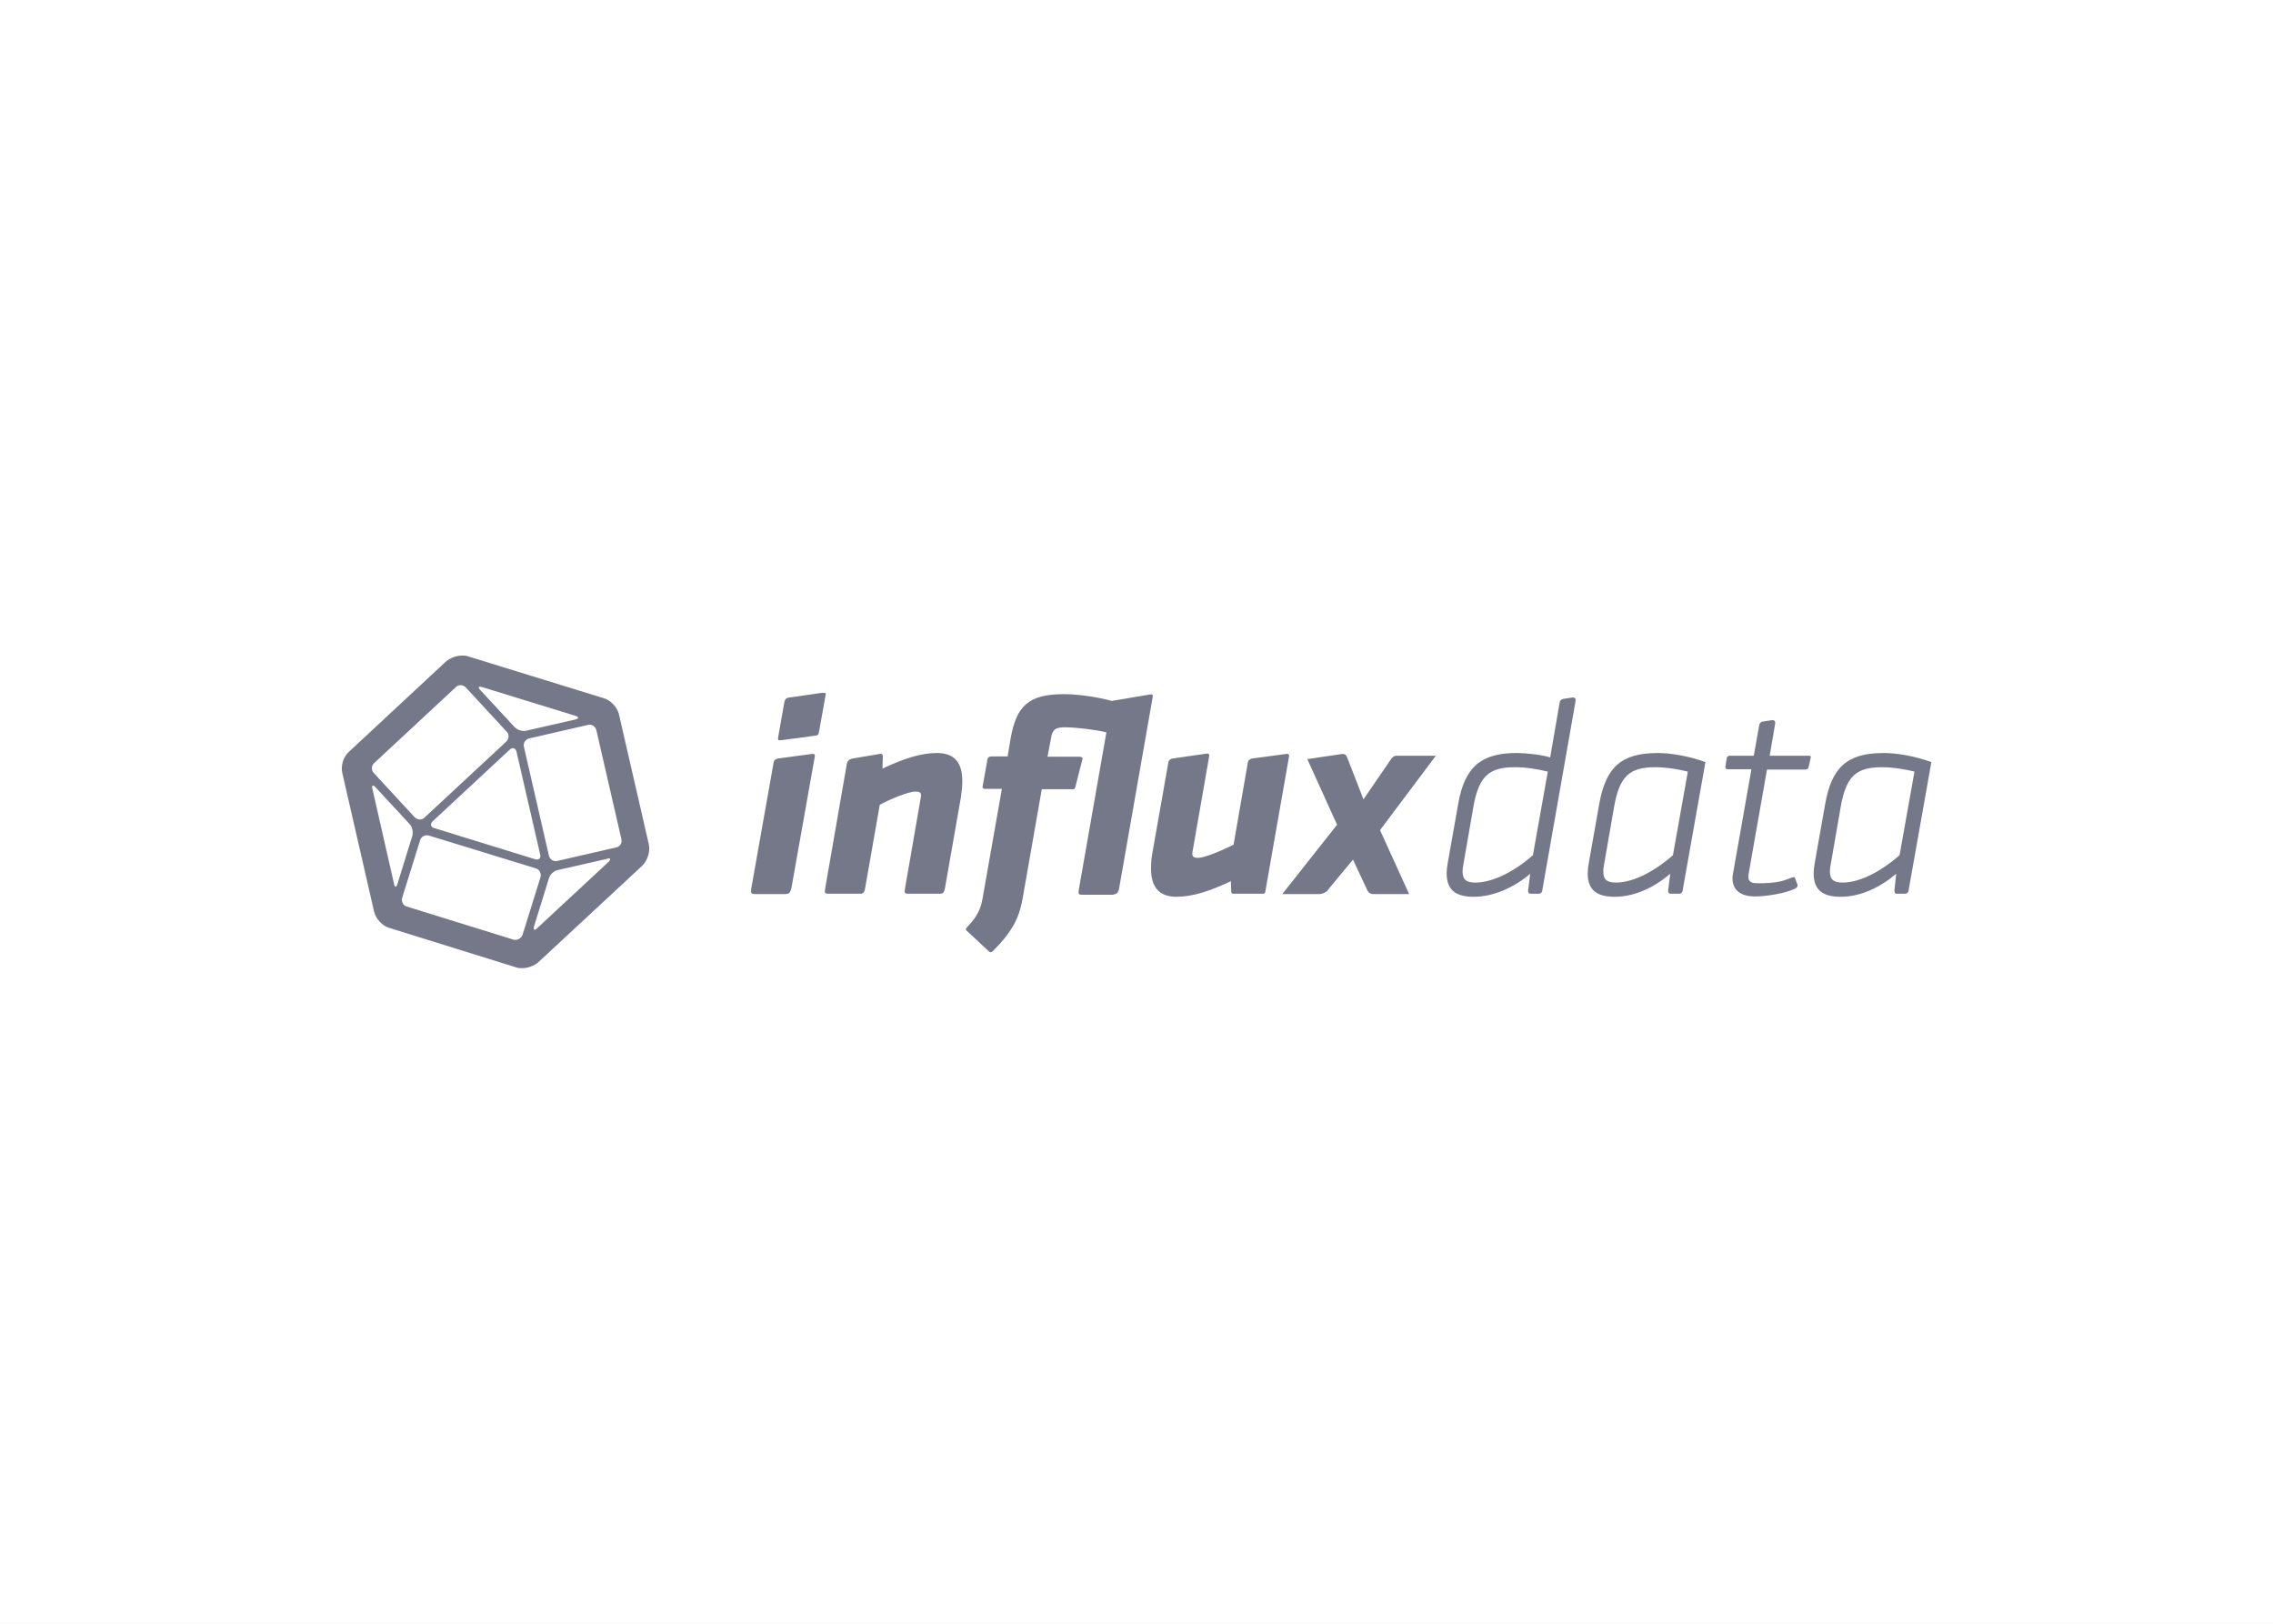
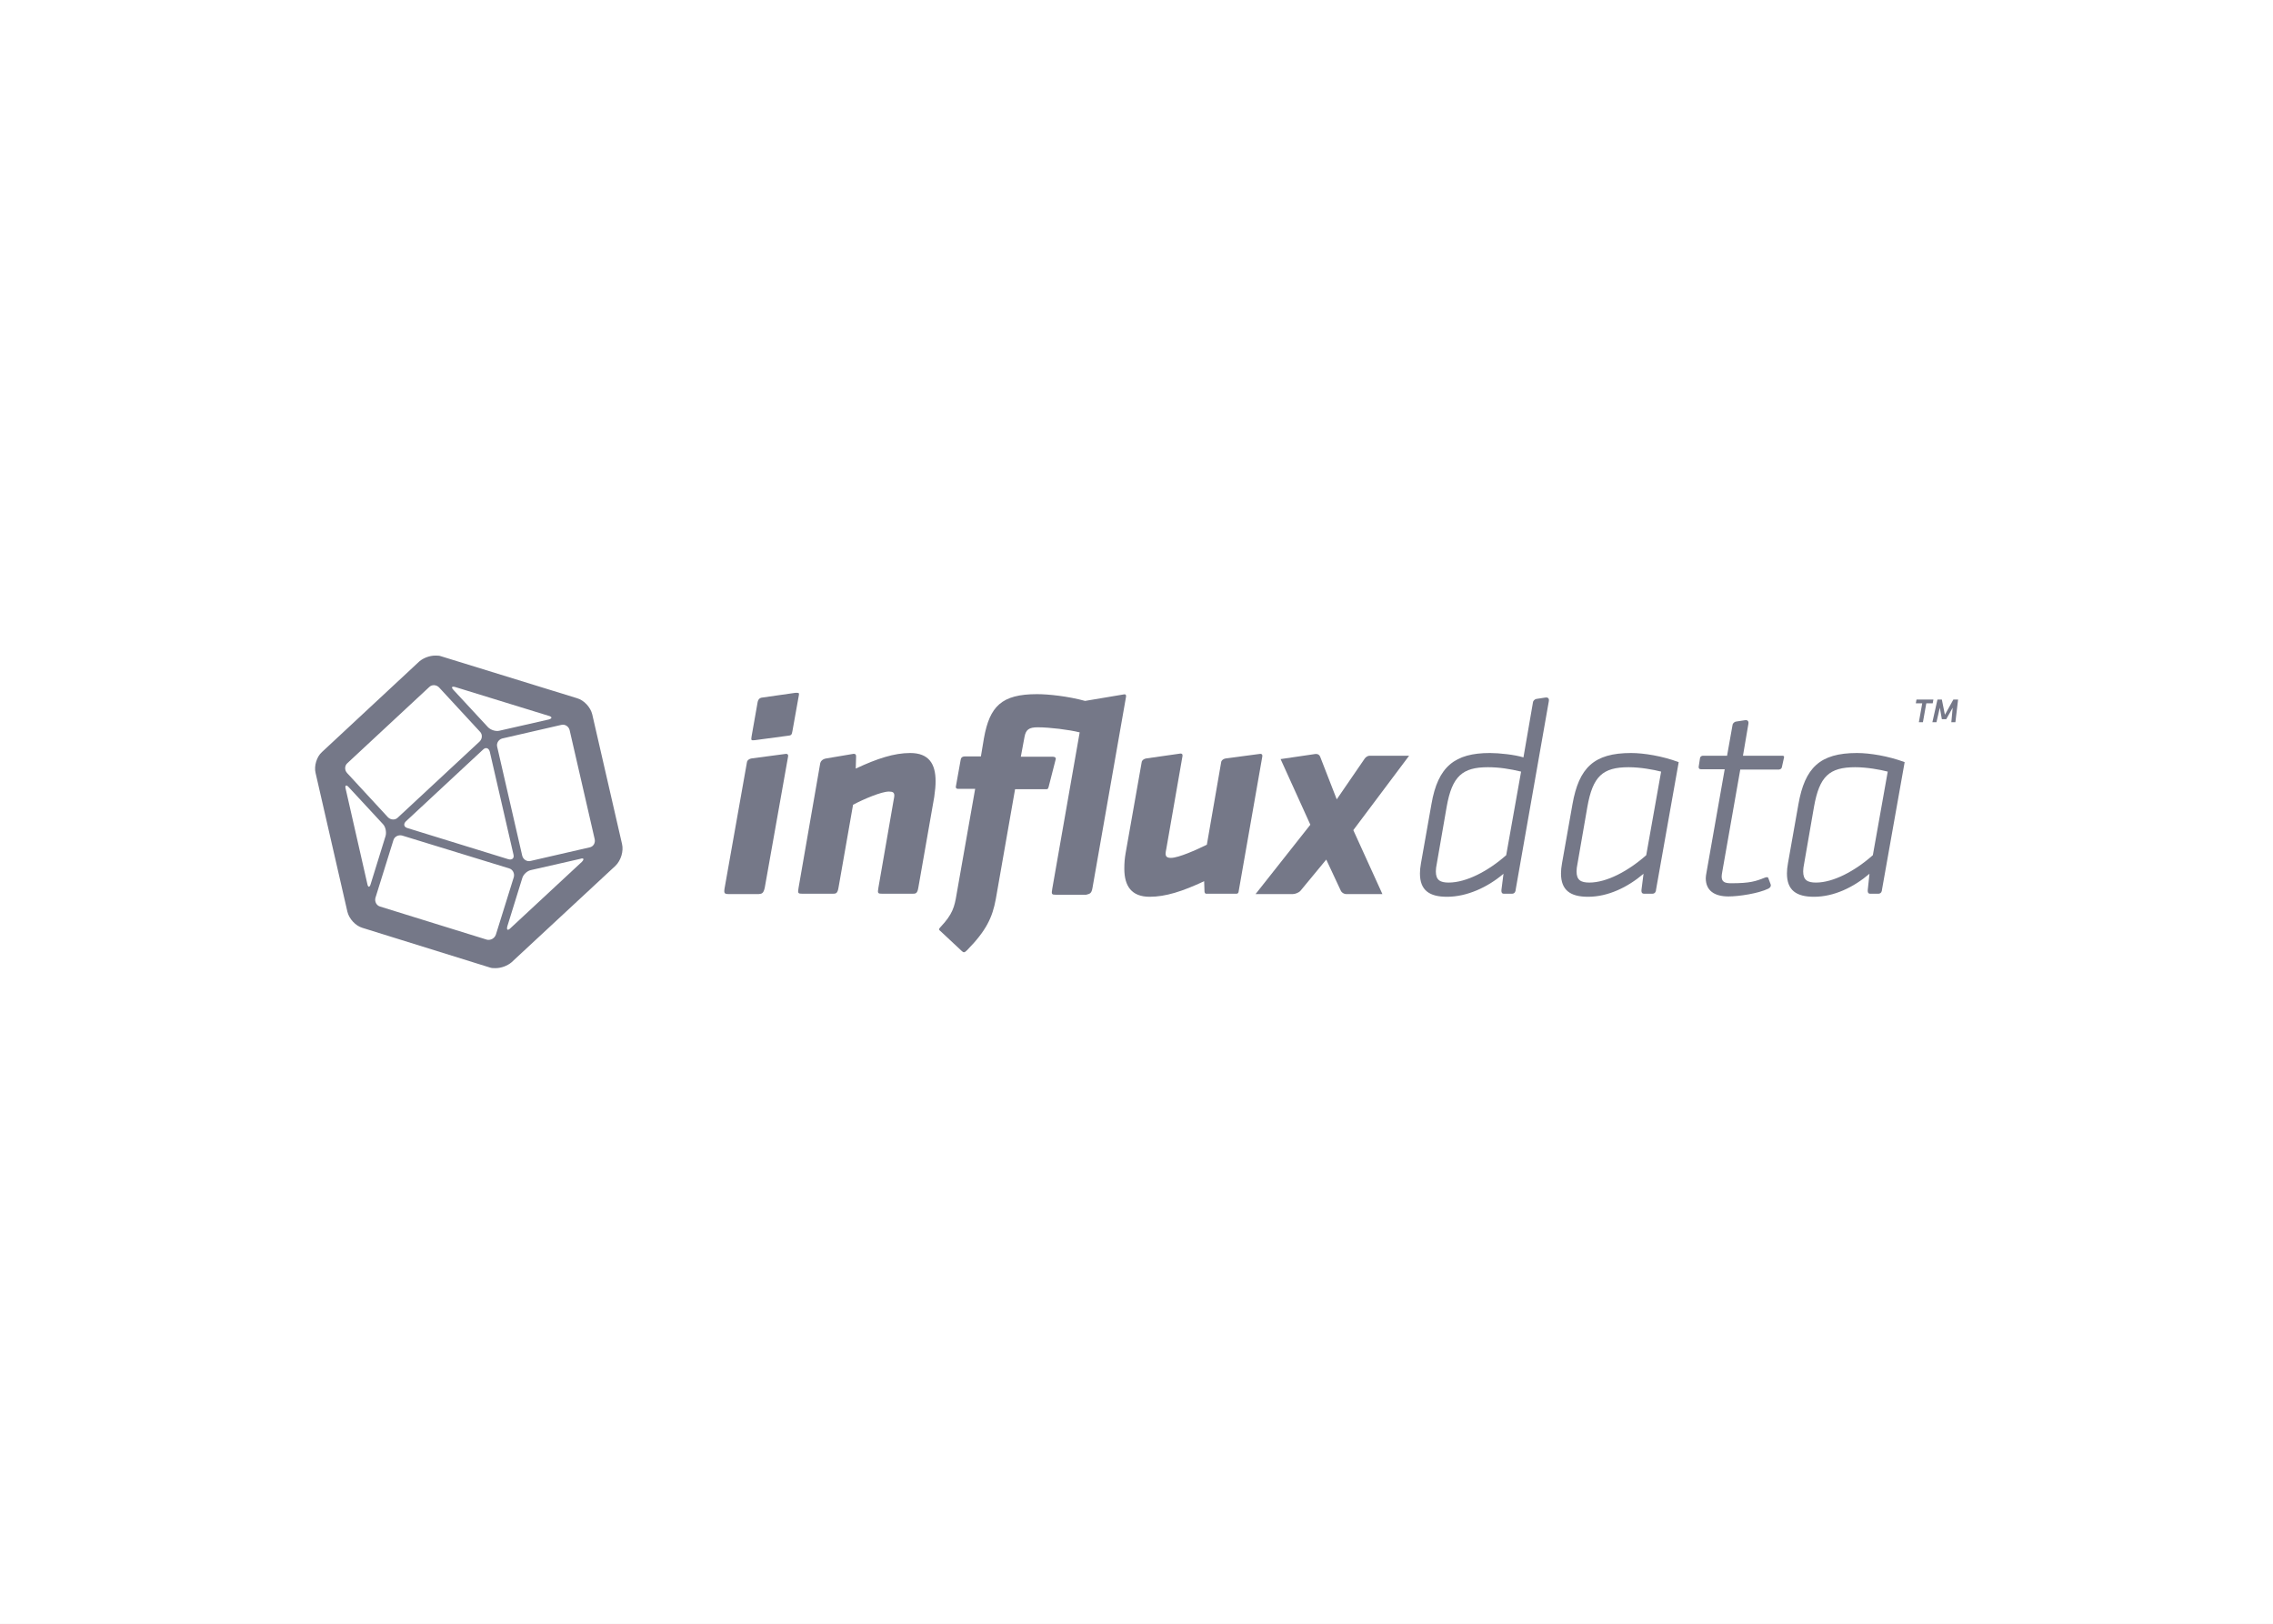
- <svg xmlns="http://www.w3.org/2000/svg" version="1.1" id="Layer_1" x="0px" y="0px" viewBox="-113 61 672 480" style="enable-background:new -113 61 672 480;" xml:space="preserve">
+ <svg xmlns="http://www.w3.org/2000/svg" version="1.1" id="Layer_1" x="0px" y="0px" viewBox="-59 67 672 480" style="enable-background:new -59 67 672 480;" xml:space="preserve">
  <style type="text/css">
	.st0{fill:#FFFFFF;}
	.st1{fill:#757888;}
</style>
-   <rect x="-113" y="61" class="st0" width="672" height="480" />
-   <g id="Layer_6">
+   <rect x="-59" y="67" class="st0" width="672" height="480" />
+   <g>
+     <path class="st1" d="M124.9,316.5l-8.8-38.3c-0.5-2.1-2.4-4.2-4.5-4.8L71.4,261c-0.5-0.2-1.1-0.2-1.7-0.2c-1.7,0-3.5,0.7-4.7,1.7   l-28.8,26.8c-1.6,1.4-2.4,4.2-1.9,6.2l9.4,41c0.5,2.1,2.4,4.2,4.5,4.8L85.8,353c0.5,0.2,1.1,0.2,1.7,0.2c1.7,0,3.5-0.7,4.7-1.7   l30.8-28.6C124.6,321.3,125.4,318.6,124.9,316.5z M75.6,270.1l27.6,8.5c1.1,0.3,1.1,0.8,0,1.1L88.7,283c-1.1,0.3-2.6-0.2-3.4-1   l-10.1-10.9C74.3,270.2,74.5,269.8,75.6,270.1z M92.8,319.6c0.3,1.1-0.4,1.7-1.5,1.4l-29.8-9.2c-1.1-0.3-1.3-1.2-0.5-2l22.8-21.2   c0.8-0.8,1.7-0.5,2,0.6L92.8,319.6z M43.7,292.6l24.2-22.5c0.8-0.8,2.1-0.7,2.9,0.1l12.1,13.1c0.8,0.8,0.7,2.1-0.1,2.9l-24.2,22.5   c-0.8,0.8-2.1,0.7-2.9-0.1l-12.1-13.1C42.8,294.6,42.9,293.3,43.7,292.6z M49.6,328.3l-6.4-28.1c-0.3-1.1,0.2-1.3,0.9-0.5   l10.1,10.9c0.8,0.8,1.1,2.4,0.8,3.5l-4.4,14.2C50.3,329.4,49.8,329.4,49.6,328.3z M85,344.8L53.4,335c-1.1-0.3-1.7-1.5-1.4-2.6   l5.3-17c0.3-1.1,1.5-1.7,2.6-1.4l31.6,9.7c1.1,0.3,1.7,1.5,1.4,2.6l-5.3,17C87.2,344.4,86.1,345,85,344.8z M113,321.8l-21.1,19.6   c-0.8,0.8-1.2,0.5-0.9-0.6l4.4-14.2c0.3-1.1,1.5-2.2,2.6-2.4l14.5-3.3C113.6,320.5,113.8,321,113,321.8z M115.3,317.5l-17.4,4   c-1.1,0.3-2.2-0.4-2.5-1.5L88,287.8c-0.3-1.1,0.4-2.2,1.5-2.5l17.4-4c1.1-0.3,2.2,0.4,2.5,1.5l7.4,32.2   C117.1,316.2,116.4,317.3,115.3,317.5z" />
    <g>
-       <path class="st1" d="M78.8,310.5L70,272.2c-0.5-2.1-2.4-4.2-4.5-4.8L25.3,255c-0.5-0.2-1.1-0.2-1.7-0.2c-1.7,0-3.5,0.7-4.7,1.7    l-28.8,26.8c-1.6,1.4-2.4,4.2-1.9,6.2l9.4,41c0.5,2.1,2.4,4.2,4.5,4.8L39.7,347c0.5,0.2,1.1,0.2,1.7,0.2c1.7,0,3.5-0.7,4.7-1.7    l30.8-28.6C78.5,315.3,79.3,312.6,78.8,310.5z M29.5,264.1l27.6,8.5c1.1,0.3,1.1,0.8,0,1.1L42.6,277c-1.1,0.3-2.6-0.2-3.4-1    l-10.1-10.9C28.2,264.2,28.4,263.8,29.5,264.1z M46.7,313.6c0.3,1.1-0.4,1.7-1.5,1.4l-29.8-9.2c-1.1-0.3-1.3-1.2-0.5-2l22.8-21.2    c0.8-0.8,1.7-0.5,2,0.6L46.7,313.6z M-2.4,286.6l24.2-22.5c0.8-0.8,2.1-0.7,2.9,0.1l12.1,13.1c0.8,0.8,0.7,2.1-0.1,2.9l-24.2,22.5    c-0.8,0.8-2.1,0.7-2.9-0.1l-12.1-13.1C-3.3,288.6-3.2,287.3-2.4,286.6z M3.5,322.3l-6.4-28.1c-0.3-1.1,0.2-1.3,0.9-0.5l10.1,10.9    c0.8,0.8,1.1,2.4,0.8,3.5l-4.4,14.2C4.2,323.4,3.7,323.4,3.5,322.3z M38.9,338.8L7.3,329c-1.1-0.3-1.7-1.5-1.4-2.6l5.3-17    c0.3-1.1,1.5-1.7,2.6-1.4l31.6,9.7c1.1,0.3,1.7,1.5,1.4,2.6l-5.3,17C41.1,338.4,40,339,38.9,338.8z M66.9,315.8l-21.1,19.6    c-0.8,0.8-1.2,0.5-0.9-0.6l4.4-14.2c0.3-1.1,1.5-2.2,2.6-2.4l14.5-3.3C67.5,314.5,67.7,315,66.9,315.8z M69.2,311.5l-17.4,4    c-1.1,0.3-2.2-0.4-2.5-1.5l-7.4-32.2c-0.3-1.1,0.4-2.2,1.5-2.5l17.4-4c1.1-0.3,2.2,0.4,2.5,1.5l7.4,32.2    C71,310.2,70.3,311.3,69.2,311.5z" />
+       <path class="st1" d="M384.9,330c-0.1,1,0.3,1.2,0.7,1.2h2.4c0.9,0,1.1-0.8,1.1-1.2l9.8-55.7c0.2-1-0.5-1.2-1-1.1l0,0l-2.6,0.4    c-0.7,0.1-1.1,0.7-1.1,1.1l0,0l-2.8,16.2c-2.5-0.8-7.2-1.3-9.9-1.3c-10.4,0-15.4,4-17.3,15.1l-3.1,17.5c-0.2,1.1-0.3,2.1-0.3,3    c0,5,2.8,6.9,8,6.9c5.9,0,12-2.8,16.7-6.8L384.9,330z M369.3,327.9c-2.5,0-3.8-0.7-3.8-3.3c0-0.7,0.1-1.4,0.3-2.4l2.9-16.7    c1.6-9.1,4.7-11.7,12.2-11.7c3.3,0,6.5,0.5,9.8,1.3l-4.4,24.7C381,324.5,374.5,327.9,369.3,327.9z" />
+       <path class="st1" d="M426.3,330c-0.1,1,0.3,1.2,0.8,1.2h2.4c0.9,0,1.1-0.8,1.1-1.2l0,0l6.7-37.7c-4.8-1.8-10.3-2.7-14.1-2.7    c-11,0-15.4,4.4-17.3,15.1l-3.1,17.5c-0.2,1.1-0.3,2.1-0.3,3c0,5,2.8,6.9,8,6.9c5.9,0,11.7-2.8,16.4-6.8L426.3,330z M410.9,327.9    c-2.5,0-3.8-0.7-3.8-3.3c0-0.7,0.1-1.4,0.3-2.4l2.9-16.7c1.6-9,4.5-11.7,12.2-11.7c3.4,0,7.3,0.7,9.6,1.3l-4.4,24.7    C422.4,324.5,416,327.9,410.9,327.9z" />
+       <path class="st1" d="M493.2,330c-0.1,1,0.3,1.2,0.7,1.2h2.4c0.9,0,1.1-0.8,1.1-1.2l0,0l6.7-37.7c-4.8-1.8-10.3-2.7-14.1-2.7    c-11,0-15.4,4.4-17.3,15.1l-3.1,17.5c-0.2,1.1-0.3,2.1-0.3,3c0,5,2.8,6.9,8,6.9c5.9,0,11.7-2.8,16.4-6.8L493.2,330z M477.9,327.9    c-2.5,0-3.8-0.7-3.8-3.3c0-0.7,0.1-1.4,0.3-2.4l2.9-16.7c1.6-9,4.5-11.7,12.2-11.7c3.4,0,7.3,0.7,9.6,1.3l-4.4,24.7    C489.4,324.5,483,327.9,477.9,327.9z" />
      <g>
-         <path class="st1" d="M338.8,324c-0.1,1,0.3,1.2,0.7,1.2h2.4c0.9,0,1.1-0.8,1.1-1.2l9.8-55.7c0.2-1-0.5-1.2-1-1.1l0,0l-2.6,0.4     c-0.7,0.1-1.1,0.7-1.1,1.1l0,0l-2.8,16.2c-2.5-0.8-7.2-1.3-9.9-1.3c-10.4,0-15.4,4-17.3,15.1l-3.1,17.5c-0.2,1.1-0.3,2.1-0.3,3     c0,5,2.8,6.9,8,6.9c5.9,0,12-2.8,16.7-6.8L338.8,324z M323.2,321.9c-2.5,0-3.8-0.7-3.8-3.3c0-0.7,0.1-1.4,0.3-2.4l2.9-16.7     c1.6-9.1,4.7-11.7,12.2-11.7c3.3,0,6.5,0.5,9.8,1.3l-4.4,24.7C334.9,318.5,328.4,321.9,323.2,321.9z" />
-         <path class="st1" d="M380.2,324c-0.1,1,0.3,1.2,0.8,1.2h2.4c0.9,0,1.1-0.8,1.1-1.2l0,0l6.7-37.7c-4.8-1.8-10.3-2.7-14.1-2.7     c-11,0-15.4,4.4-17.3,15.1l-3.1,17.5c-0.2,1.1-0.3,2.1-0.3,3c0,5,2.8,6.9,8,6.9c5.9,0,11.7-2.8,16.4-6.8L380.2,324z M364.8,321.9     c-2.5,0-3.8-0.7-3.8-3.3c0-0.7,0.1-1.4,0.3-2.4l2.9-16.7c1.6-9,4.5-11.7,12.2-11.7c3.4,0,7.3,0.7,9.6,1.3l-4.4,24.7     C376.3,318.5,369.9,321.9,364.8,321.9z" />
-         <path class="st1" d="M447.1,324c-0.1,1,0.3,1.2,0.7,1.2h2.4c0.9,0,1.1-0.8,1.1-1.2l0,0l6.7-37.7c-4.8-1.8-10.3-2.7-14.1-2.7     c-11,0-15.4,4.4-17.3,15.1l-3.1,17.5c-0.2,1.1-0.3,2.1-0.3,3c0,5,2.8,6.9,8,6.9c5.9,0,11.7-2.8,16.4-6.8L447.1,324z M431.8,321.9     c-2.5,0-3.8-0.7-3.8-3.3c0-0.7,0.1-1.4,0.3-2.4l2.9-16.7c1.6-9,4.5-11.7,12.2-11.7c3.4,0,7.3,0.7,9.6,1.3l-4.4,24.7     C443.3,318.5,436.9,321.9,431.8,321.9z" />
-         <g>
-           <polygon class="st1" points="407.7,274.4 407.7,274.4 407.7,274.4     " />
-           <path class="st1" d="M421.7,287.8L421.7,287.8l0.6-2.7c0.2-0.7-0.2-0.7-0.6-0.7h-11.5l1.6-9.4l0,0c0.2-1-0.5-1.2-1-1.1l0,0      l-2.6,0.4l0,0c-0.7,0.1-1.1,0.7-1.1,1.1l0,0l-1.6,9h-7.1c-0.2,0-0.8,0.1-0.9,0.7l-0.4,2.6l0,0c0,0.2,0,0.7,0.7,0.7h7l-5.4,30.6      c-0.1,0.6-0.2,1.1-0.2,1.6c0,3.7,2.6,5.4,6.7,5.4c3.2,0,8.9-0.9,11.8-2.3c0.9-0.5,0.8-1.1,0.6-1.5l0,0l-0.6-1.6      c-0.1-0.4-0.6-0.3-0.9-0.2l0,0c-2.8,1.1-4.4,1.7-10.1,1.7c-1.9,0-2.8-0.4-2.8-2c0-0.4,0.1-0.9,0.2-1.5l5.3-30.1h11.4      C421.4,288.4,421.6,288.2,421.7,287.8z" />
-         </g>
-         <path class="st1" d="M311.5,284.4h-11.7c-0.5,0-1.1,0.4-1.4,0.8l-8.3,12.1l-4.9-12.6c-0.3-0.7-0.9-0.9-1.5-0.8l-10.2,1.5     l8.8,19.4l-16.2,20.5h11c0.7,0,1.8-0.4,2.3-1l7.6-9.2l4.3,9.2c0.2,0.5,0.9,1,1.6,1h10.7l-8.6-18.9L311.5,284.4z" />
-         <path class="st1" d="M261.1,324.5l7-39.9c0.1-0.8-0.5-0.8-1-0.7l-9.8,1.3c-1.1,0.2-1.4,0.9-1.4,1.3l0,0l-4.2,24.2     c-3,1.5-8.4,3.9-10.6,3.9c-1.2,0-1.6-0.4-1.6-1.3c0-0.3,0.1-0.8,0.2-1.3l4.8-27.5l0,0c0.1-0.8-0.5-0.8-0.9-0.7l-9.8,1.4l0,0     c-1.1,0.2-1.4,0.9-1.4,1.3l0,0l-4.7,26.6c-0.3,1.7-0.4,3-0.4,4.7c0,5.1,2.1,8.3,7.5,8.3c4.7,0,9.7-1.6,16.1-4.6l0.1,3     c0,0.2,0.1,0.7,0.5,0.7h9C260.9,325.2,261.1,324.8,261.1,324.5z" />
-         <path class="st1" d="M164,283.6c-4.7,0-9.7,1.6-16.1,4.6l0.1-3.6c0-0.9-0.7-0.8-1.1-0.7l-7.7,1.3l0,0c-1.3,0.2-1.7,1-1.8,1.4     l-6.4,36.8l0,0c-0.3,1.7-0.2,1.8,1.2,1.8h8.8c1,0,1.5,0,1.8-1.8l4.3-24.5c3.2-1.7,8.4-3.9,10.6-3.9c1.2,0,1.6,0.3,1.6,1.2     c0,0.3-0.1,0.8-0.2,1.3l-4.5,25.9l0,0c-0.3,1.7-0.2,1.8,1.2,1.8h8.8c1,0,1.5,0,1.8-1.8l4.7-26.8c0.3-2.1,0.4-3.3,0.4-4.7     C171.5,286.8,169.5,283.6,164,283.6z" />
-         <g>
-           <path class="st1" d="M130.1,265.8l-9.8,1.4c-1.1,0.1-1.3,0.9-1.4,1.3l-1.8,10.2c-0.2,1.2-0.1,1.2,1,1.1l9.7-1.3l0,0      c1-0.1,1.2-0.2,1.4-1.5l0,0l1.9-10.6C131.2,265.8,131,265.8,130.1,265.8z" />
-           <path class="st1" d="M115.9,285.3L115.9,285.3L115.9,285.3z" />
-           <path class="st1" d="M121,323.4L121,323.4l6.9-38.8c0.1-0.8-0.5-0.8-1-0.7l-9.8,1.3l0,0c-1.1,0.2-1.4,0.9-1.4,1.3l0,0l-6.6,37.2      c-0.2,1.4,0,1.6,1.3,1.6h8.8C120.1,325.2,120.6,325.2,121,323.4z" />
-         </g>
-         <path class="st1" d="M217.9,323.4l9.9-56.4c0.1-0.8-0.3-0.8-0.8-0.7l-11.3,1.9c-5.1-1.4-10.9-2-14.2-2c-10.5,0-14,3.6-15.7,13     l-0.9,5.4h-4.6c-1.2,0-1.3,0.6-1.4,1.1l0,0l-1.4,7.8c-0.1,0.3,0.1,0.7,0.6,0.7h5.1l-5.5,31.2c-0.6,3.7-1.2,5.9-4.7,9.6l0,0     c-0.7,0.7-0.5,0.9,0,1.3l0,0l6.2,5.8l0,0c0.6,0.6,0.9,0.5,1.6-0.2c5.7-5.8,7.5-9.7,8.5-15.1l5.7-32.5h9.1c0.5,0,0.6,0,0.8-0.6     l0,0l2.1-8.2l0,0c0.2-0.6-0.4-0.8-0.8-0.8h-9.5l1.1-5.9c0.4-2.1,1.3-2.8,3.9-2.8c3.5,0,9.2,0.7,12.4,1.5l-8.1,46.2l0,0     c-0.3,1.7-0.2,1.8,1.2,1.8h8.8C217.1,325.2,217.6,325.2,217.9,323.4z" />
+         <path class="st1" d="M453.8,280.4L453.8,280.4L453.8,280.4z" />
+         <path class="st1" d="M467.8,293.8L467.8,293.8l0.6-2.7c0.2-0.7-0.2-0.7-0.6-0.7h-11.5l1.6-9.4l0,0c0.2-1-0.5-1.2-1-1.1l0,0     l-2.6,0.4l0,0c-0.7,0.1-1.1,0.7-1.1,1.1l0,0l-1.6,9h-7.1c-0.2,0-0.8,0.1-0.9,0.7l-0.4,2.6l0,0c0,0.2,0,0.7,0.7,0.7h7l-5.4,30.6     c-0.1,0.6-0.2,1.1-0.2,1.6c0,3.7,2.6,5.4,6.7,5.4c3.2,0,8.9-0.9,11.8-2.3c0.9-0.5,0.8-1.1,0.6-1.5l0,0l-0.6-1.6     c-0.1-0.4-0.6-0.3-0.9-0.2l0,0c-2.8,1.1-4.4,1.7-10.1,1.7c-1.9,0-2.8-0.4-2.8-2c0-0.4,0.1-0.9,0.2-1.5l5.3-30.1h11.4     C467.5,294.4,467.7,294.2,467.8,293.8z" />
      </g>
+       <path class="st1" d="M357.6,290.4h-11.7c-0.5,0-1.1,0.4-1.4,0.8l-8.3,12.1l-4.9-12.6c-0.3-0.7-0.9-0.9-1.5-0.8l-10.2,1.5l8.8,19.4    l-16.2,20.5h11c0.7,0,1.8-0.4,2.3-1l7.6-9.2l4.3,9.2c0.2,0.5,0.9,1,1.6,1h10.7l-8.6-18.9L357.6,290.4z" />
+       <path class="st1" d="M307.2,330.5l7-39.9c0.1-0.8-0.5-0.8-1-0.7l-9.8,1.3c-1.1,0.2-1.4,0.9-1.4,1.3l0,0l-4.2,24.2    c-3,1.5-8.4,3.9-10.6,3.9c-1.2,0-1.6-0.4-1.6-1.3c0-0.3,0.1-0.8,0.2-1.3l4.8-27.5l0,0c0.1-0.8-0.5-0.8-0.9-0.7l-9.8,1.4l0,0    c-1.1,0.2-1.4,0.9-1.4,1.3l0,0l-4.7,26.6c-0.3,1.7-0.4,3-0.4,4.7c0,5.1,2.1,8.3,7.5,8.3c4.7,0,9.7-1.6,16.1-4.6l0.1,3    c0,0.2,0.1,0.7,0.5,0.7h9C307,331.2,307.2,330.8,307.2,330.5z" />
+       <path class="st1" d="M210.1,289.6c-4.7,0-9.7,1.6-16.1,4.6l0.1-3.6c0-0.9-0.7-0.8-1.1-0.7l-7.7,1.3l0,0c-1.3,0.2-1.7,1-1.8,1.4    l-6.4,36.8l0,0c-0.3,1.7-0.2,1.8,1.2,1.8h8.8c1,0,1.5,0,1.8-1.8l4.3-24.5c3.2-1.7,8.4-3.9,10.6-3.9c1.2,0,1.6,0.3,1.6,1.2    c0,0.3-0.1,0.8-0.2,1.3l-4.5,25.9l0,0c-0.3,1.7-0.2,1.8,1.2,1.8h8.8c1,0,1.5,0,1.8-1.8l4.7-26.8c0.3-2.1,0.4-3.3,0.4-4.7    C217.6,292.8,215.6,289.6,210.1,289.6z" />
+       <g>
+         <path class="st1" d="M176.2,271.8l-9.8,1.4c-1.1,0.1-1.3,0.9-1.4,1.3l-1.8,10.2c-0.2,1.2-0.1,1.2,1,1.1l9.7-1.3l0,0     c1-0.1,1.2-0.2,1.4-1.5l0,0l1.9-10.6C177.3,271.8,177.1,271.8,176.2,271.8z" />
+         <path class="st1" d="M162,291.3L162,291.3L162,291.3z" />
+         <path class="st1" d="M167.1,329.4L167.1,329.4l6.9-38.8c0.1-0.8-0.5-0.8-1-0.7l-9.8,1.3l0,0c-1.1,0.2-1.4,0.9-1.4,1.3l0,0     l-6.6,37.2c-0.2,1.4,0,1.6,1.3,1.6h8.8C166.2,331.2,166.7,331.2,167.1,329.4z" />
+       </g>
+       <path class="st1" d="M264,329.4l9.9-56.4c0.1-0.8-0.3-0.8-0.8-0.7l-11.3,1.9c-5.1-1.4-10.9-2-14.2-2c-10.5,0-14,3.6-15.7,13    l-0.9,5.4h-4.6c-1.2,0-1.3,0.6-1.4,1.1l0,0l-1.4,7.8c-0.1,0.3,0.1,0.7,0.6,0.7h5.1l-5.5,31.2c-0.6,3.7-1.2,5.9-4.7,9.6l0,0    c-0.7,0.7-0.5,0.9,0,1.3l0,0l6.2,5.8l0,0c0.6,0.6,0.9,0.5,1.6-0.2c5.7-5.8,7.5-9.7,8.5-15.1l5.7-32.5h9.1c0.5,0,0.6,0,0.8-0.6l0,0    l2.1-8.2l0,0c0.2-0.6-0.4-0.8-0.8-0.8h-9.5l1.1-5.9c0.4-2.1,1.3-2.8,3.9-2.8c3.5,0,9.2,0.7,12.4,1.5l-8.1,46.2l0,0    c-0.3,1.7-0.2,1.8,1.2,1.8h8.8C263.2,331.2,263.7,331.2,264,329.4z" />
+     </g>
+     <g>
+       <path class="st1" d="M509.5,280.5h-1.2l1-5.6h-1.9l0.2-1.1h5l-0.2,1.1h-1.9L509.5,280.5z" />
+       <path class="st1" d="M518.3,276.2l-1.9,3.4h-1.3l-0.6-3.4l-1,4.3h-1.2l1.5-6.7h1.3l0.9,4.5l2.5-4.5h1.4l-0.8,6.7h-1.2L518.3,276.2    z" />
    </g>
  </g>
</svg>
